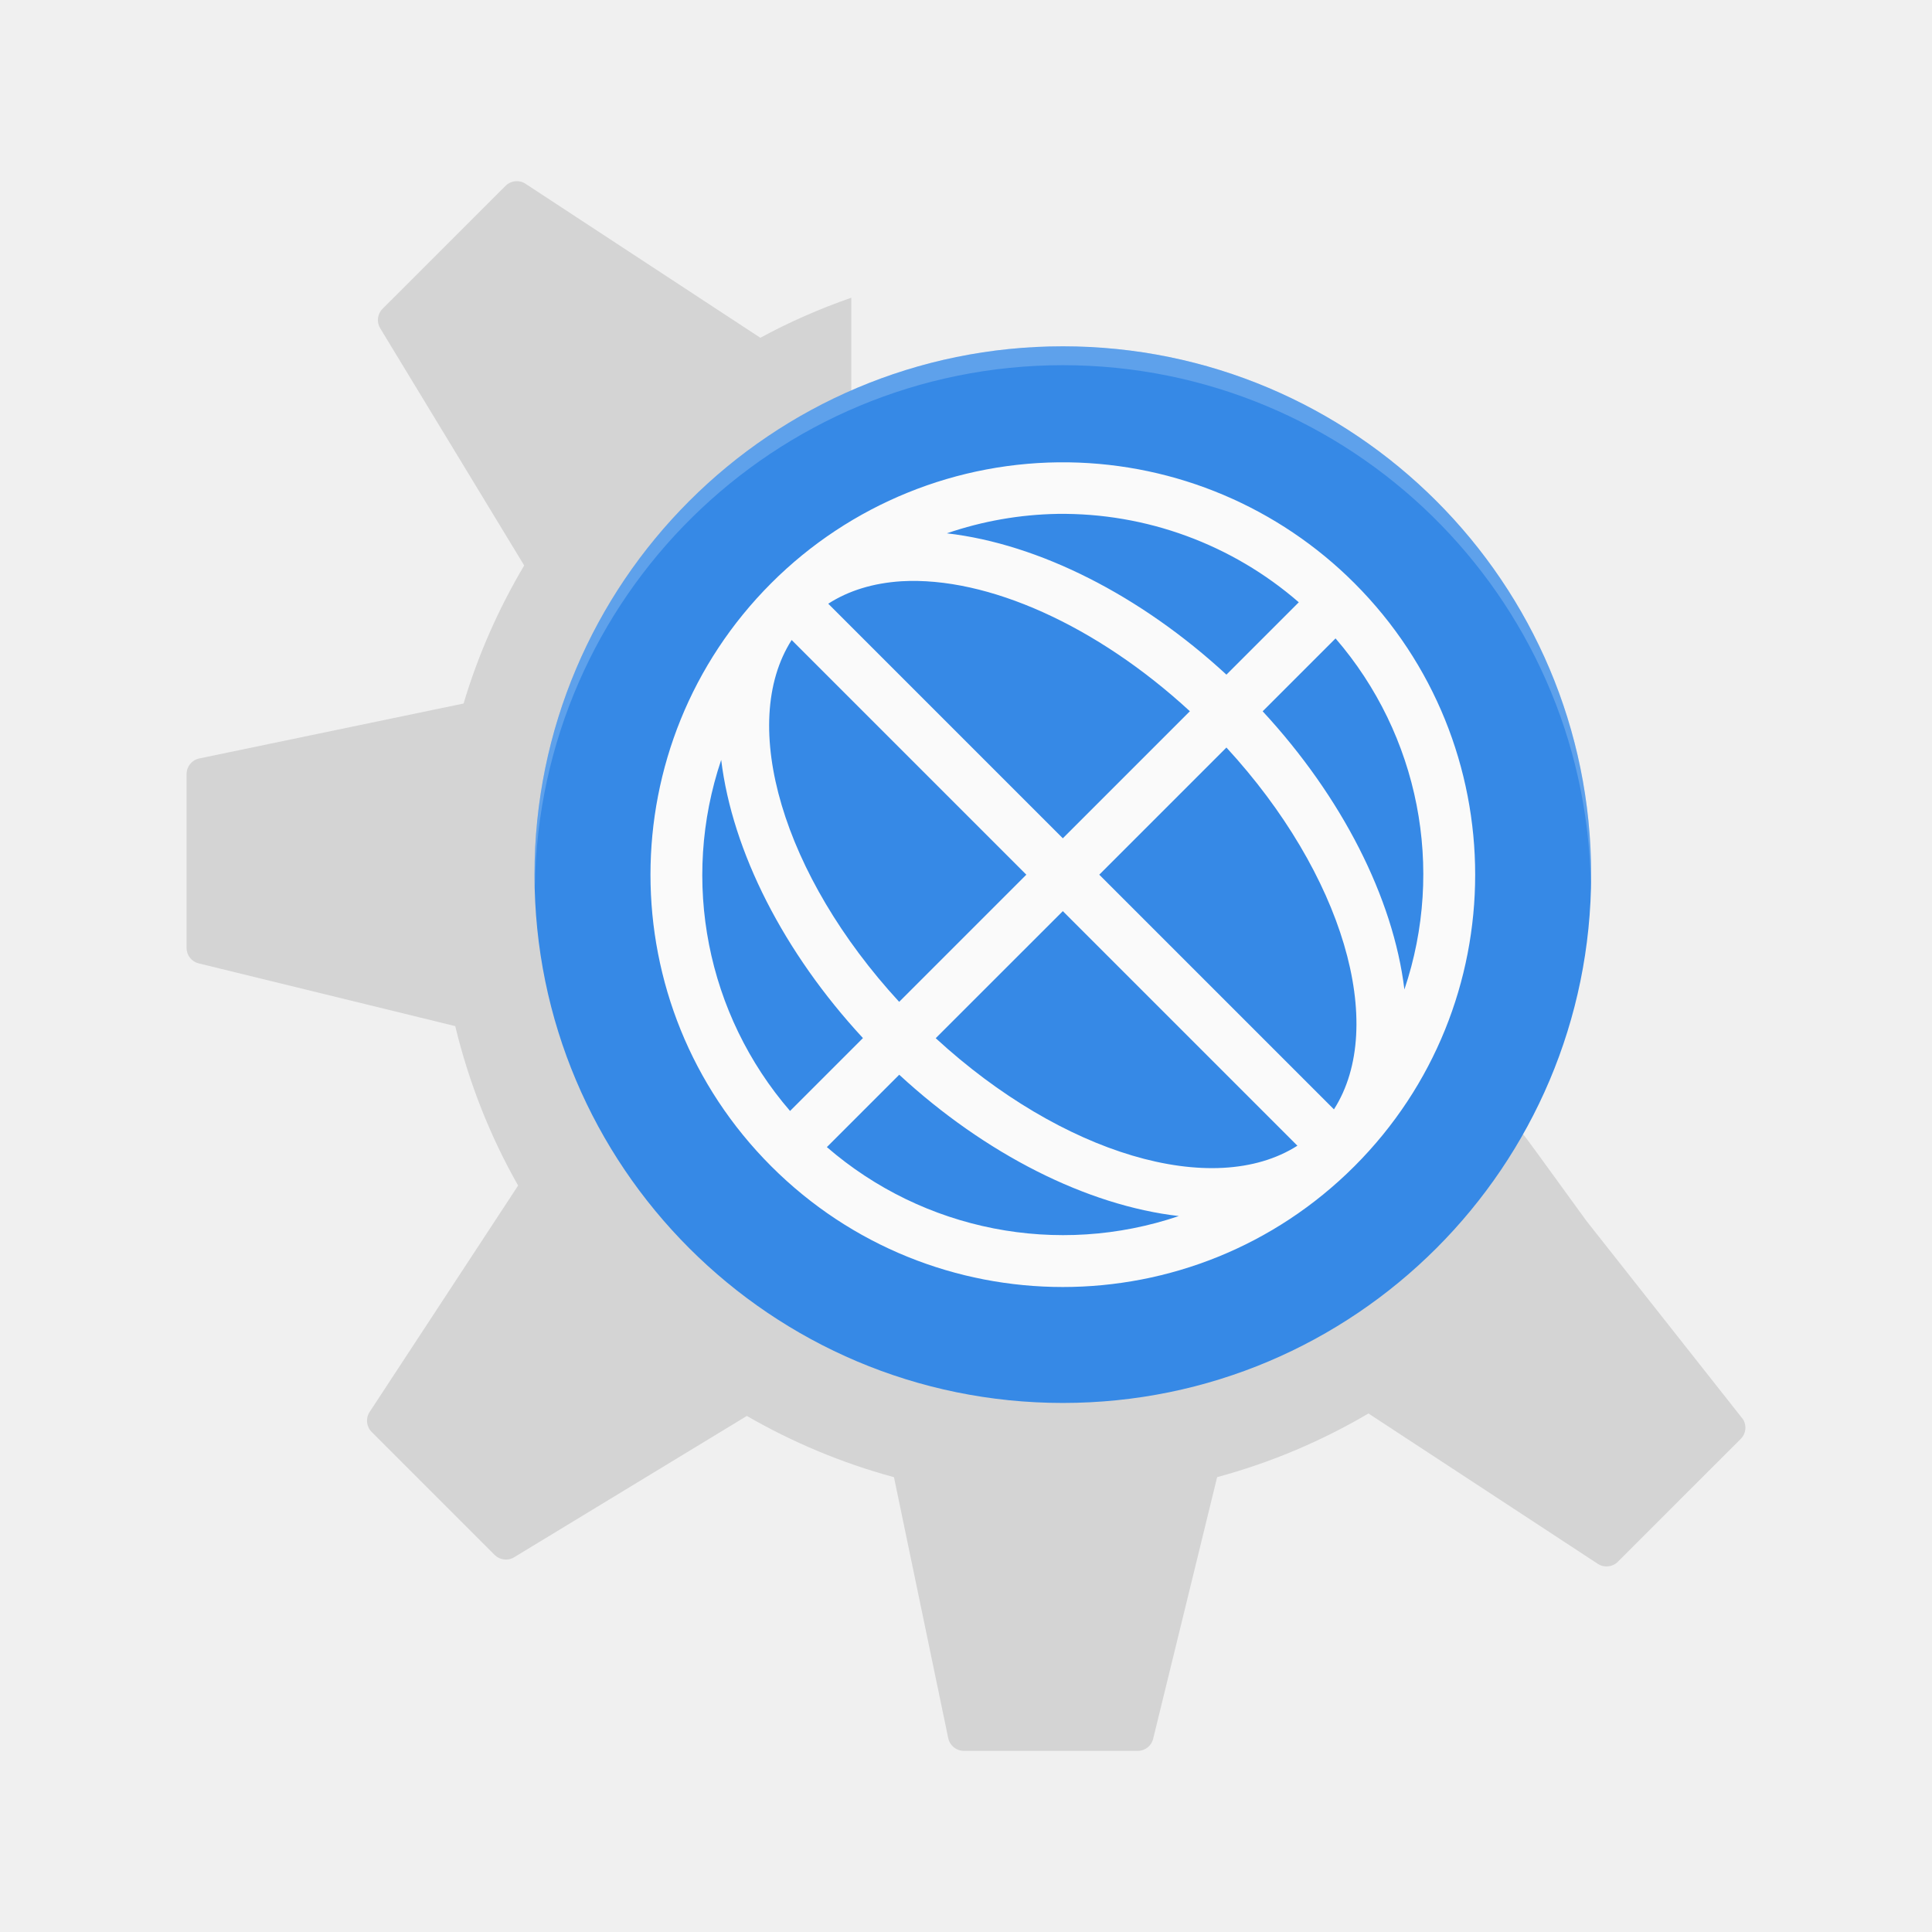
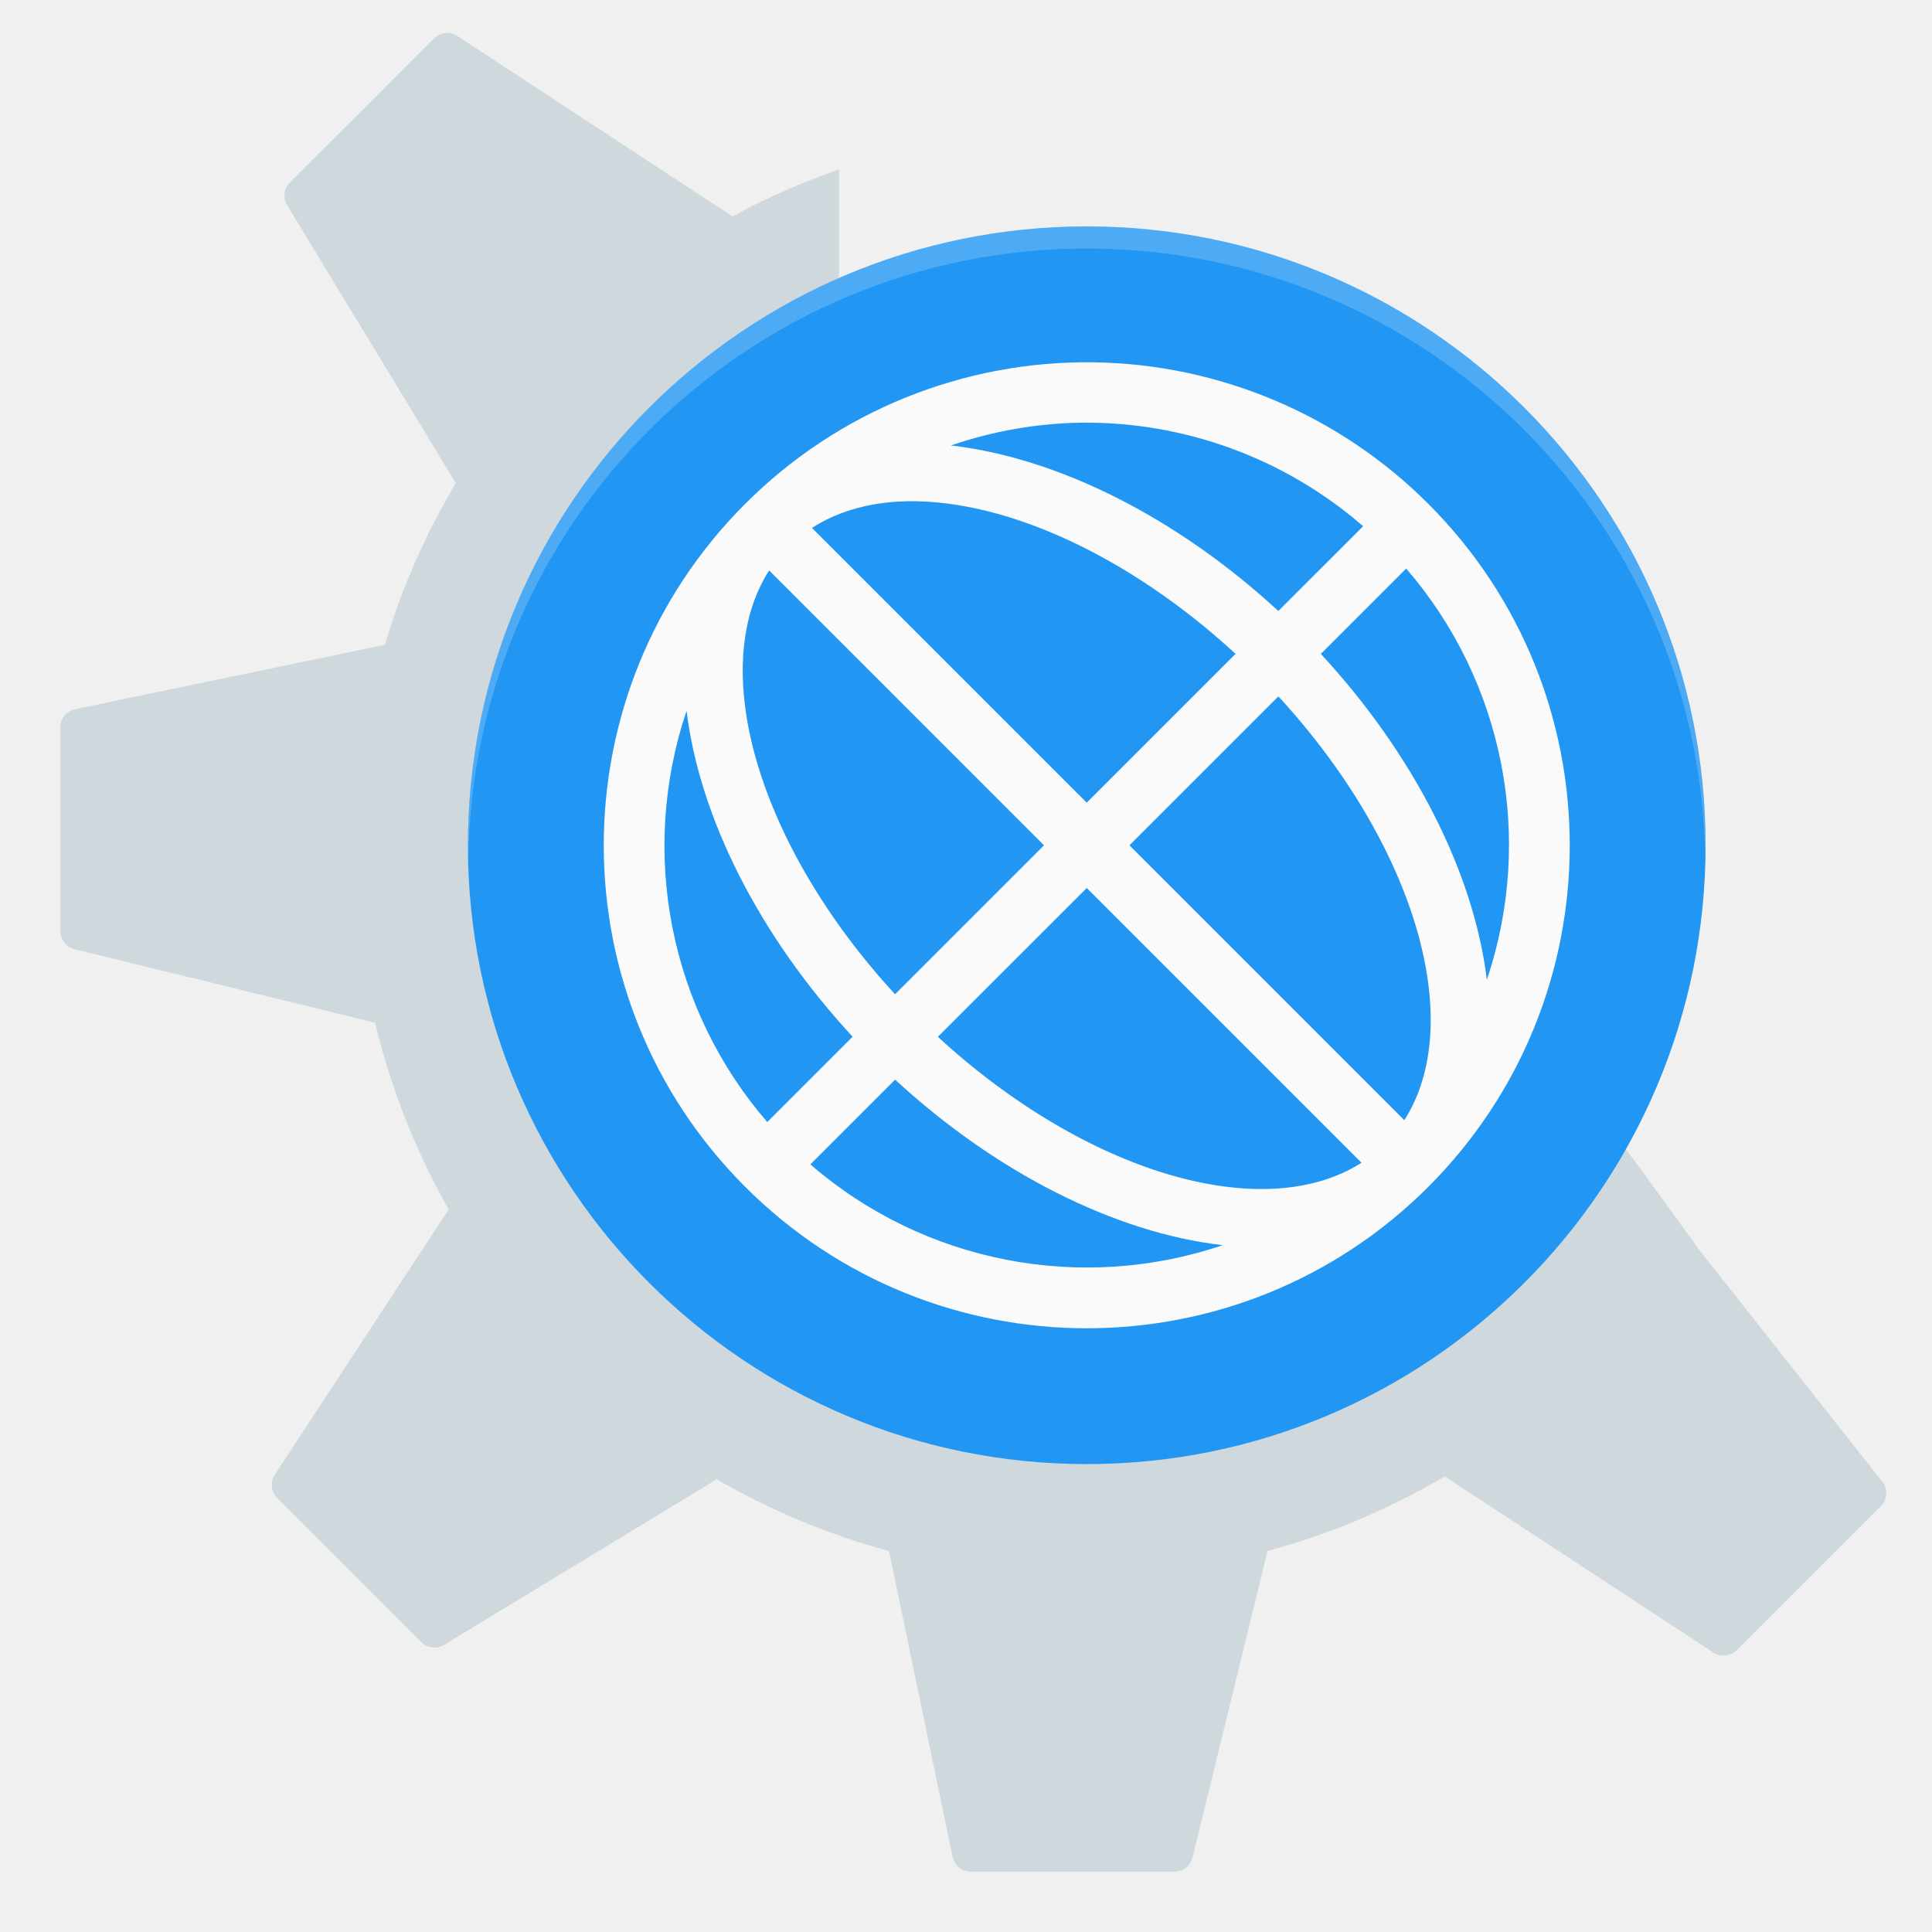
- <svg xmlns="http://www.w3.org/2000/svg" xmlns:ns1="http://www.openswatchbook.org/uri/2009/osb" version="1.1" id="svg2" width="32" height="32" viewBox="0 0 32 32">
-   <defs id="defs6">
-     <linearGradient id="linearGradient5460" ns1:paint="gradient">
-       <stop style="stop-color:#e6e6e6;stop-opacity:1" offset="0" id="stop5462" />
-       <stop style="stop-color:#ffffff;stop-opacity:1" offset="1" id="stop5464" />
-     </linearGradient>
-     <linearGradient id="linearGradient5476" ns1:paint="solid">
-       <stop style="stop-color:#772953;stop-opacity:1;" offset="0" id="stop5478" />
-     </linearGradient>
-   </defs>
-   <g id="g4494" transform="matrix(0.8537228,0,0,0.8537228,2.236718,2.534594)">
-     <path id="path5692_2_-3" d="M 7.374,0.548 C 7.305,0.555 7.239,0.585 7.188,0.637 L 4.802,3.022 C 4.701,3.123 4.683,3.279 4.757,3.401 l 2.793,4.601 c -0.495,0.833 -0.893,1.731 -1.176,2.678 L 1.245,11.746 C 1.103,11.776 1,11.902 1,12.049 v 3.374 c 0,0.143 0.098,0.266 0.235,0.299 l 4.977,1.217 c 0.265,1.097 0.677,2.137 1.22,3.093 l -2.881,4.393 c -0.08,0.123 -0.064,0.285 0.04,0.388 l 2.385,2.385 c 0.1,0.1 0.257,0.12 0.379,0.046 l 4.515,-2.742 c 0.887,0.512 1.843,0.914 2.854,1.188 l 1.053,5.065 C 15.808,30.898 15.935,31 16.08,31 h 3.374 c 0.142,0 0.266,-0.097 0.299,-0.236 l 1.241,-5.075 c 1.042,-0.281 2.027,-0.7 2.936,-1.235 l 4.449,2.917 c 0.122,0.081 0.284,0.064 0.388,-0.039 l 2.386,-2.385 c 0.101,-0.101 0.119,-0.257 0.045,-0.378 L 28.161,20.721 c -1.363,-1.87 -1.194,-1.678 -1.692,-2.21 -1.599,3.13 -4.853,5.274 -8.611,5.274 -5.339,0 -9.667,-4.328 -9.667,-9.667 0,-3.927 2.343,-7.305 5.705,-8.818 V 2.807 c -0.612,0.214 -1.204,0.472 -1.766,0.778 -4.12e-4,-3.817e-4 -8.5e-4,-0.001 -0.002,-0.003 L 7.575,0.596 C 7.514,0.556 7.443,0.54 7.374,0.547 Z" style="fill:#d4d4d4;fill-opacity:1;stroke-width:0.374" />
-     <ellipse ry="10.25" rx="10.25" cy="14" cx="18" id="path5219-3" style="opacity:1;fill:#3689e6;fill-opacity:1;stroke-width:0.5" />
-     <path id="path5512-1" d="M 18,3.75 A 10.25,10.25 0 0 0 7.75,14 10.25,10.25 0 0 0 7.758,14.215 10.25,10.25 0 0 1 18,4.116 10.25,10.25 0 0 1 28.242,14.152 10.25,10.25 0 0 0 28.25,14 10.25,10.25 0 0 0 18,3.75 Z" style="opacity:0.2;fill:#ffffff;stroke-width:0.366" />
-     <path id="path5" d="m 18.117,6.001 a 8.001,8 0 0 0 -5.774,2.344 8.001,8 0 0 0 0,11.313 8.001,8 0 0 0 11.314,0 8.001,8 0 0 0 0,-11.313 8.001,8 0 0 0 -5.54,-2.344 z m -0.219,1 a 7.001,7 0 0 1 4.68,1.715 L 21.174,10.12 A 8.001,5 44.992 0 0 15.75,7.378 7.001,7 0 0 1 17.898,7.001 Z m -3.028,1.307 a 7.001,4 44.993 0 1 5.595,2.522 l -2.465,2.465 -4.551,-4.551 a 7.001,4 44.993 0 1 1.422,-0.436 z m 8.421,1.109 a 7.001,7 0 0 1 1.336,6.811 8.001,5 44.992 0 0 -2.75,-5.397 z m -10.552,0.031 4.553,4.553 -2.467,2.467 a 7.001,4 44.993 0 1 -2.086,-7.02 z m 8.435,2.086 a 7.001,4 44.993 0 1 2.086,7.02 l -4.553,-4.553 z m -9.802,0.24 a 8.001,5 44.992 0 0 2.75,5.397 l -1.414,1.414 a 7.001,7 0 0 1 -1.336,-6.811 z m 6.628,2.934 4.551,4.551 a 7.001,4 44.993 0 1 -7.017,-2.086 z m -3.174,3.174 a 8.001,5 44.992 0 0 5.425,2.742 7.001,7 0 0 1 -6.829,-1.338 z" class="ColorScheme-Text" style="opacity:1;fill:#fafafa;stroke-width:1" />
-   </g>
+ <svg xmlns="http://www.w3.org/2000/svg" version="1.1" id="svg2" width="32" height="32" viewBox="0 0 32 32">
+   <defs id="defs6" />
+   <path style="fill:#cfd8dc;fill-opacity:1;stroke-width:0.374" d="m 7.374,0.548 c -0.069,0.007 -0.135,0.037 -0.186,0.089 L 4.802,3.022 C 4.701,3.123 4.683,3.279 4.757,3.401 L 7.55,8.001 C 7.054,8.834 6.657,9.732 6.374,10.68 L 1.245,11.746 C 1.103,11.776 1,11.902 1,12.049 v 3.374 c 0,0.143 0.098,0.266 0.235,0.299 l 4.977,1.217 c 0.265,1.097 0.677,2.137 1.22,3.093 L 4.552,24.425 c -0.08,0.123 -0.064,0.285 0.04,0.388 L 6.977,27.198 c 0.1,0.1 0.257,0.12 0.379,0.046 l 4.515,-2.742 c 0.887,0.512 1.843,0.914 2.854,1.188 l 1.053,5.065 c 0.03,0.144 0.156,0.245 0.302,0.245 h 3.374 c 0.142,0 0.266,-0.097 0.299,-0.236 l 1.241,-5.075 c 1.042,-0.281 2.027,-0.7 2.936,-1.235 l 4.449,2.917 c 0.122,0.081 0.284,0.064 0.388,-0.039 l 2.386,-2.385 c 0.101,-0.101 0.119,-0.257 0.045,-0.378 l -3.037,-3.846 c -1.363,-1.87 -1.194,-1.678 -1.692,-2.21 -1.599,3.13 -4.853,5.274 -8.611,5.274 -5.339,0 -9.667,-4.328 -9.667,-9.667 0,-3.927 2.343,-7.305 5.705,-8.818 V 2.807 c -0.612,0.214 -1.204,0.472 -1.766,0.778 -4e-4,-3.74e-4 -8.66e-4,-0.001 -0.002,-0.003 L 7.575,0.596 C 7.514,0.556 7.443,0.54 7.374,0.547 Z" id="path5692_2_-3" />
+   <ellipse style="opacity:1;fill:#2196f3;fill-opacity:1;stroke-width:0.5" id="path5219-3" cx="18" cy="14" rx="10.25" ry="10.25" />
+   <path style="opacity:0.2;fill:#ffffff;stroke-width:0.366" d="M 18,3.75 A 10.25,10.25 0 0 0 7.75,14 10.25,10.25 0 0 0 7.758,14.215 10.25,10.25 0 0 1 18,4.116 10.25,10.25 0 0 1 28.242,14.152 10.25,10.25 0 0 0 28.25,14 10.25,10.25 0 0 0 18,3.75 Z" id="path5512-1" />
+   <path style="opacity:1;fill:#fafafa;stroke-width:1" class="ColorScheme-Text" d="m 18.117,6.001 a 8.001,8 0 0 0 -5.774,2.344 8.001,8 0 0 0 0,11.313 8.001,8 0 0 0 11.314,0 8.001,8 0 0 0 0,-11.313 8.001,8 0 0 0 -5.54,-2.344 z m -0.219,1 a 7.001,7 0 0 1 4.68,1.715 l -1.405,1.404 A 8.001,5 44.992 0 0 15.75,7.378 7.001,7 0 0 1 17.898,7.001 Z m -3.028,1.307 a 7.001,4 44.993 0 1 5.595,2.522 l -2.465,2.465 -4.551,-4.551 a 7.001,4 44.993 0 1 1.422,-0.436 z m 8.421,1.109 a 7.001,7 0 0 1 1.336,6.811 8.001,5 44.992 0 0 -2.75,-5.397 z m -10.552,0.031 4.553,4.553 -2.467,2.467 A 7.001,4 44.993 0 1 12.739,9.448 Z m 8.435,2.086 a 7.001,4 44.993 0 1 2.086,7.02 l -4.553,-4.553 z m -9.802,0.24 a 8.001,5 44.992 0 0 2.75,5.397 l -1.414,1.414 a 7.001,7 0 0 1 -1.336,-6.811 z m 6.628,2.934 4.551,4.551 a 7.001,4 44.993 0 1 -7.017,-2.086 z m -3.174,3.174 a 8.001,5 44.992 0 0 5.425,2.742 7.001,7 0 0 1 -6.829,-1.338 z" id="path5" />
</svg>
